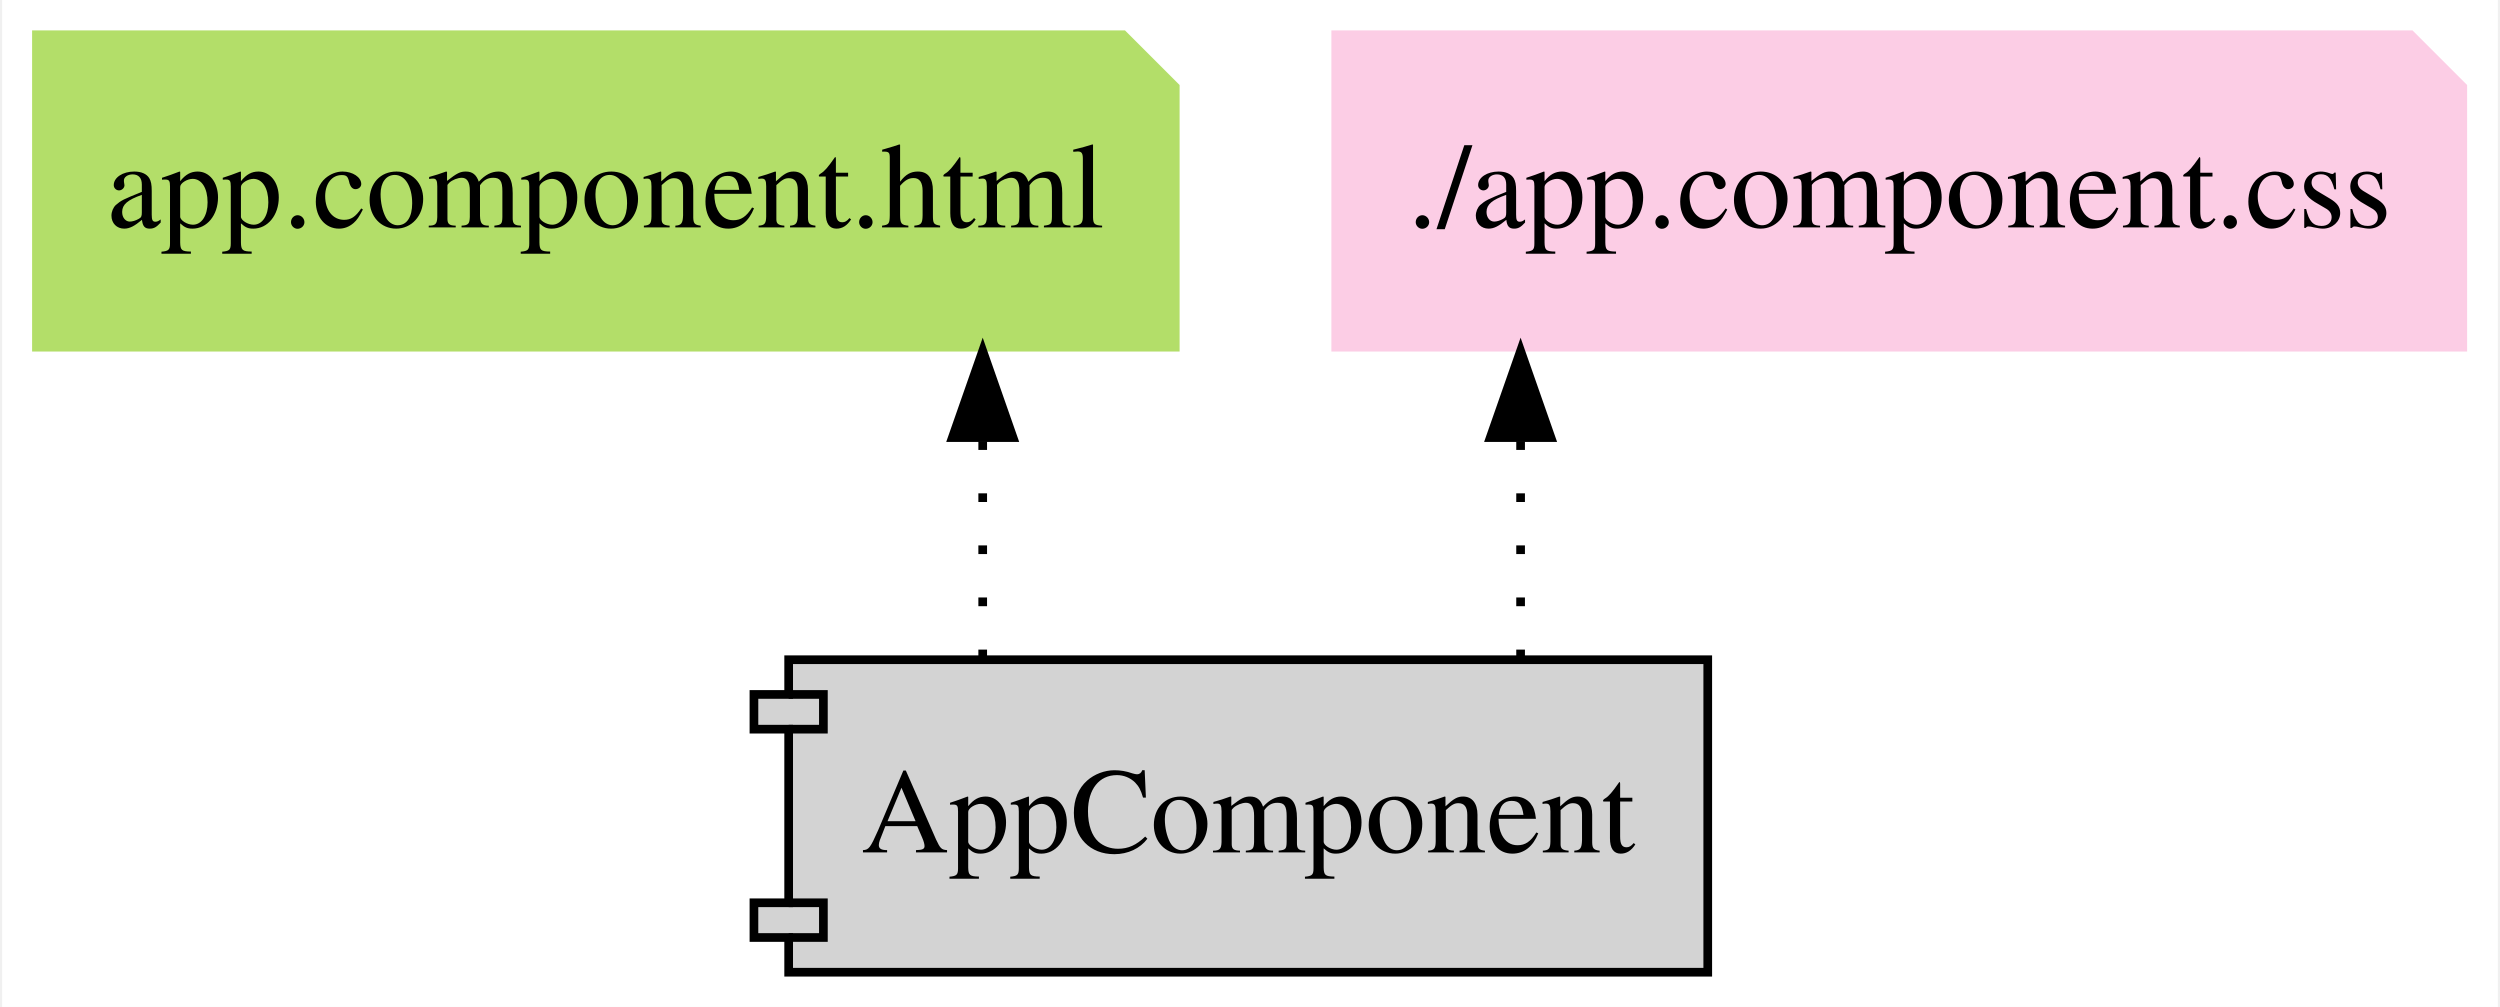
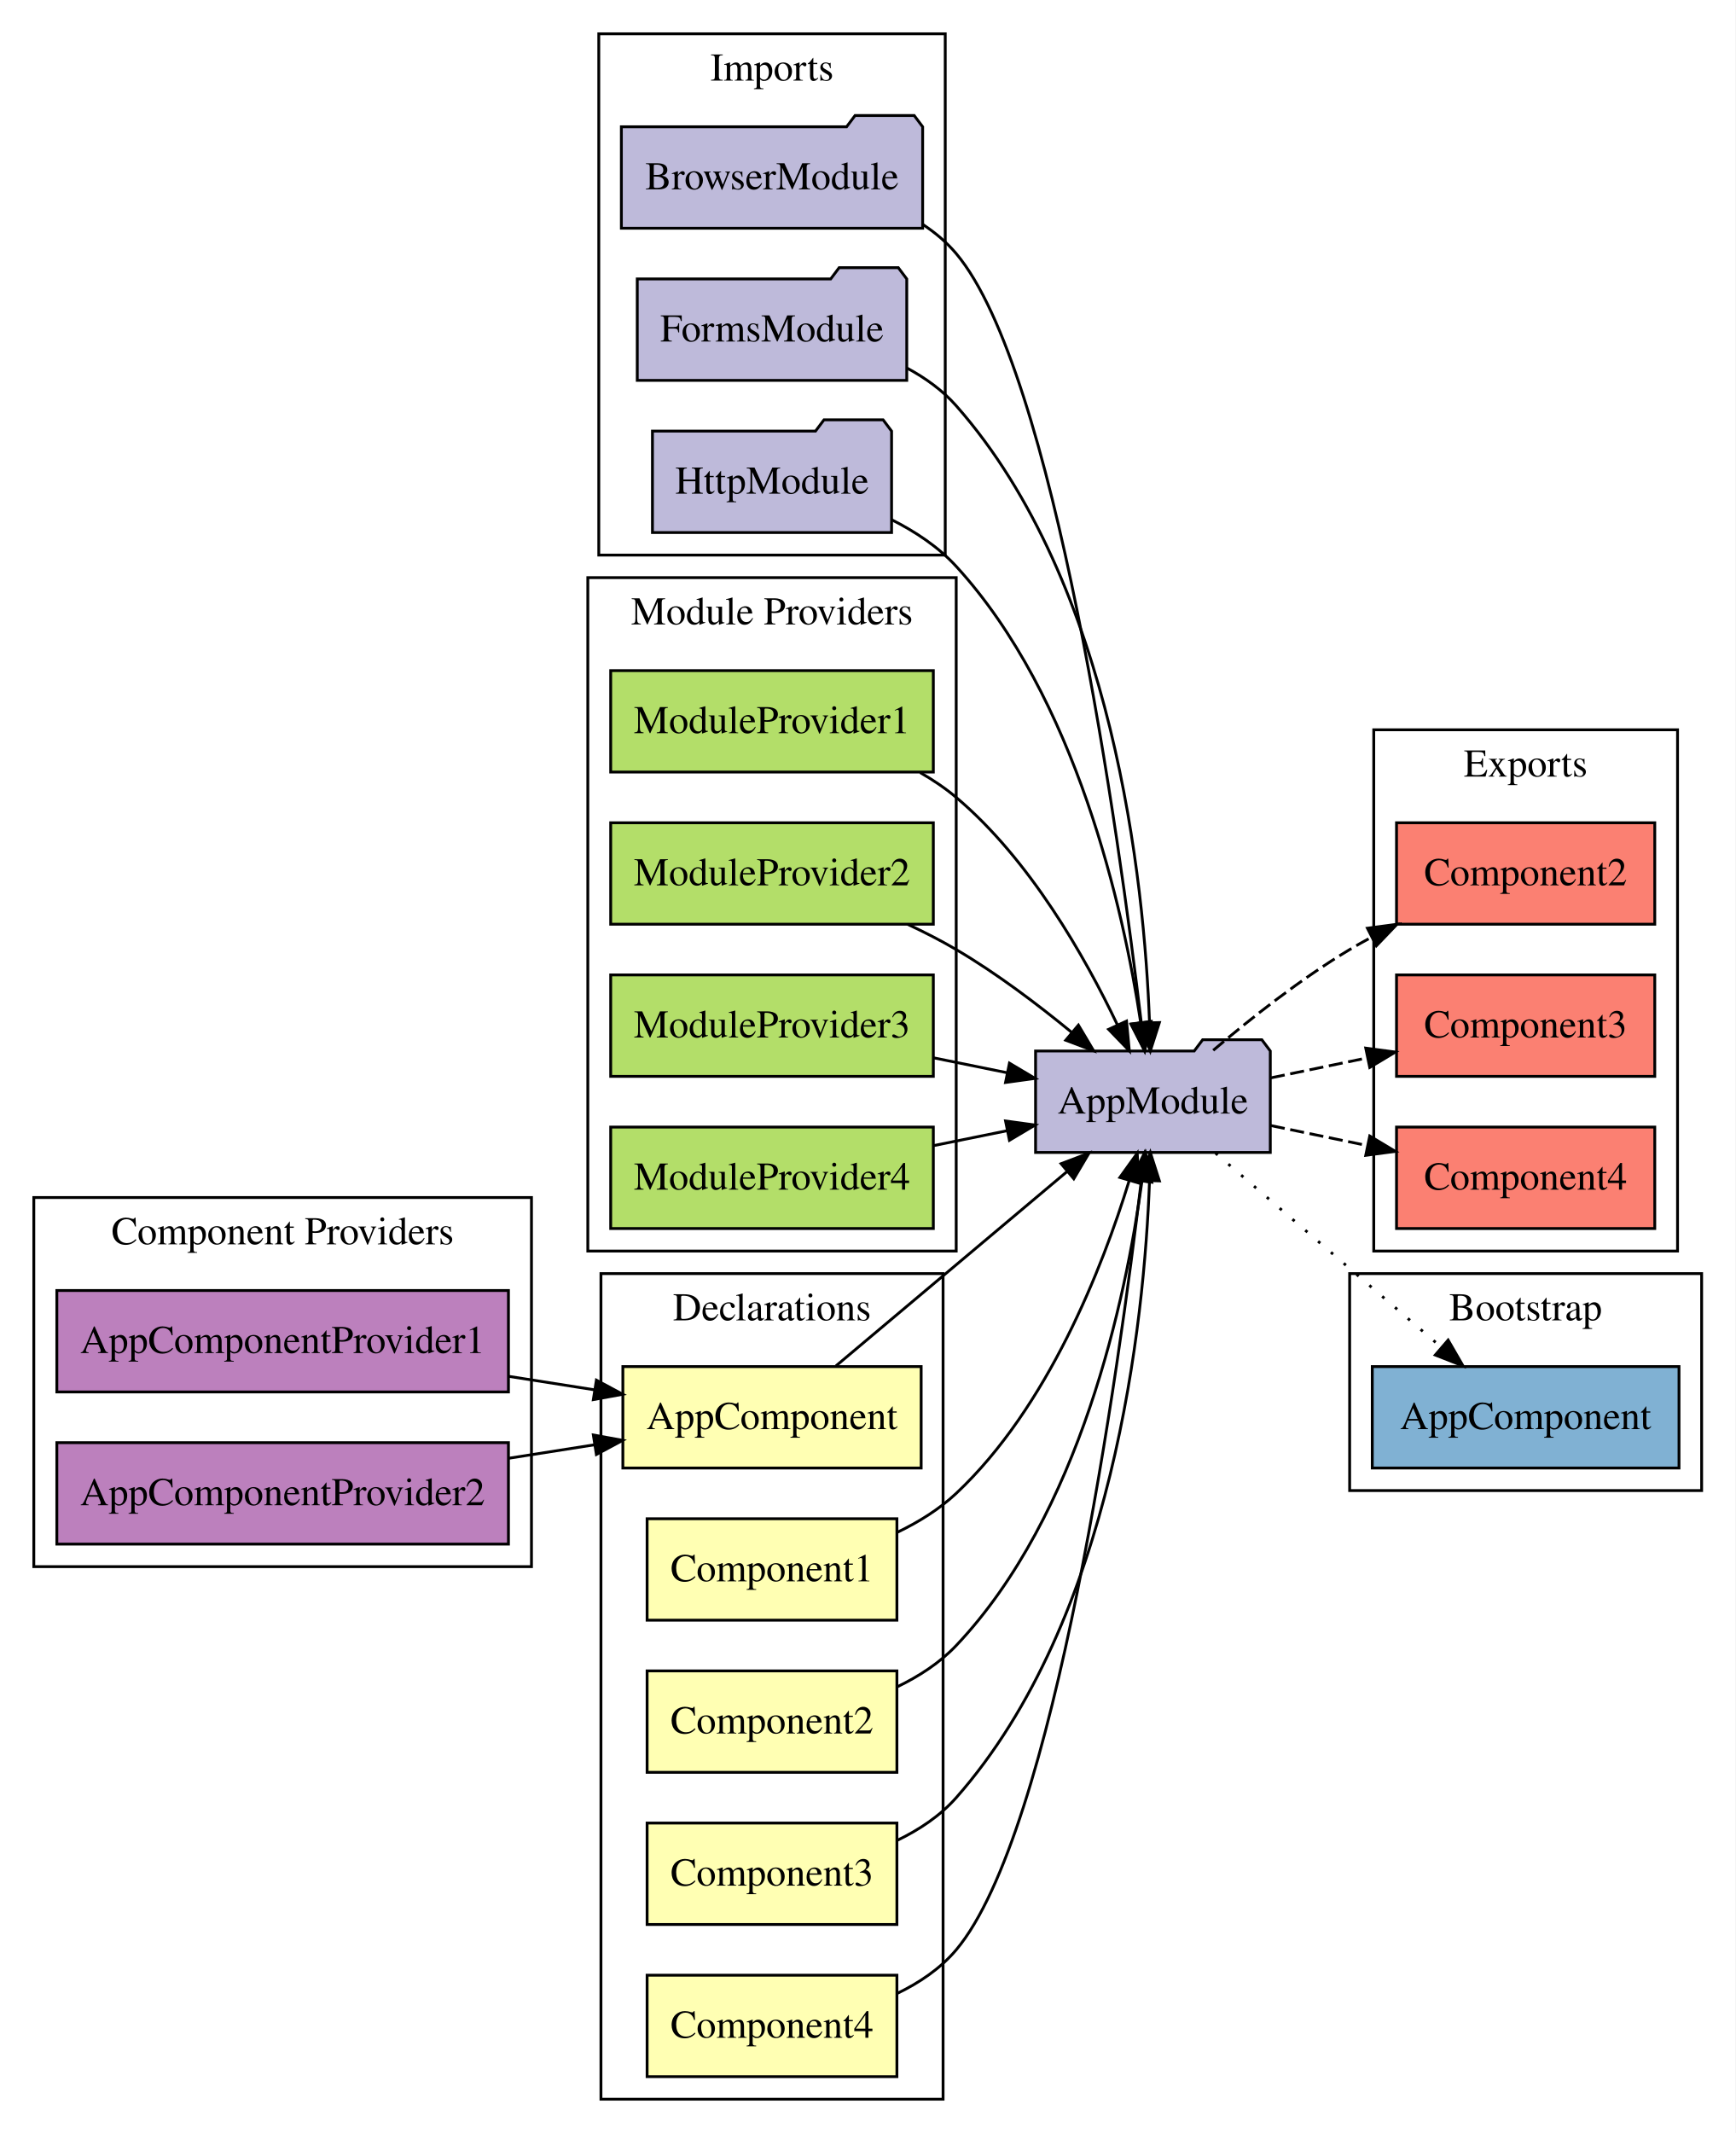
- <svg xmlns="http://www.w3.org/2000/svg" width="288pt" height="116pt" viewBox="0.00 0.00 287.51 116.00">
-   <g id="graph0" class="graph" transform="scale(1 1) rotate(0) translate(4 112)">
-     <polygon fill="white" stroke="none" points="-4,4 -4,-112 283.508,-112 283.508,4 -4,4" />
+ <svg xmlns="http://www.w3.org/2000/svg" width="616pt" height="757pt" viewBox="0.00 0.00 616.00 757.00">
+   <g id="graph0" class="graph" transform="scale(1 1) rotate(0) translate(4 753)">
+     <polygon fill="white" stroke="none" points="-4,4 -4,-753 612.002,-753 612.002,4 -4,4" />
+     <g id="clust2" class="cluster">
+       <polygon fill="none" stroke="black" points="209.308,-8 209.308,-301 330.747,-301 330.747,-8 209.308,-8" />
+       <text text-anchor="middle" x="270.027" y="-284.4" font-family="Times,serif" font-size="14.00">Declarations</text>
+     </g>
+     <g id="clust3" class="cluster">
+       <polygon fill="none" stroke="black" points="8,-197 8,-328 184.648,-328 184.648,-197 8,-197" />
+       <text text-anchor="middle" x="96.324" y="-311.4" font-family="Times,serif" font-size="14.00">Component Providers</text>
+     </g>
+     <g id="clust4" class="cluster">
+       <polygon fill="none" stroke="black" points="208.541,-556 208.541,-741 331.514,-741 331.514,-556 208.541,-556" />
+       <text text-anchor="middle" x="270.027" y="-724.4" font-family="Times,serif" font-size="14.00">Imports</text>
+     </g>
+     <g id="clust5" class="cluster">
+       <polygon fill="none" stroke="black" points="483.617,-309 483.617,-494 591.449,-494 591.449,-309 483.617,-309" />
+       <text text-anchor="middle" x="537.533" y="-477.4" font-family="Times,serif" font-size="14.00">Exports</text>
+     </g>
+     <g id="clust6" class="cluster">
+       <polygon fill="none" stroke="black" points="475.063,-224 475.063,-301 600.002,-301 600.002,-224 475.063,-224" />
+       <text text-anchor="middle" x="537.533" y="-284.4" font-family="Times,serif" font-size="14.00">Bootstrap</text>
+     </g>
+     <g id="clust7" class="cluster">
+       <polygon fill="none" stroke="black" points="204.648,-309 204.648,-548 335.407,-548 335.407,-309 204.648,-309" />
+       <text text-anchor="middle" x="270.027" y="-531.4" font-family="Times,serif" font-size="14.00">Module Providers</text>
+     </g>
    <g id="node1" class="node">
-       <polygon fill="lightgrey" stroke="black" points="192.488,-36 86.609,-36 86.609,-32 82.609,-32 82.609,-28 86.609,-28 86.609,-8 82.609,-8 82.609,-4 86.609,-4 86.609,-0 192.488,-0 192.488,-36" />
-       <polyline fill="none" stroke="black" points="86.609,-32 90.609,-32 90.609,-28 86.609,-28 " />
-       <polyline fill="none" stroke="black" points="86.609,-8 90.609,-8 90.609,-4 86.609,-4 " />
-       <text text-anchor="middle" x="139.548" y="-13.8" font-family="Times,serif" font-size="14.00">AppComponent</text>
+       <polygon fill="#ffffb3" stroke="black" points="322.967,-268 217.087,-268 217.087,-232 322.967,-232 322.967,-268" />
+       <text text-anchor="middle" x="270.027" y="-245.8" font-family="Times,serif" font-size="14.00">AppComponent</text>
+     </g>
+     <g id="node6" class="node">
+       <polygon fill="#bebada" stroke="black" points="446.892,-380 443.892,-384 422.892,-384 419.892,-380 363.578,-380 363.578,-344 446.892,-344 446.892,-380" />
+       <text text-anchor="middle" x="405.235" y="-357.8" font-family="Times,serif" font-size="14.00">AppModule</text>
+     </g>
+     <g id="edge1" class="edge">
+       <path fill="none" stroke="black" d="M292.726,-268.244C315.078,-287.037 350.059,-316.449 374.875,-337.314" />
+       <polygon fill="black" stroke="black" points="372.639,-340.007 382.546,-343.764 377.144,-334.649 372.639,-340.007" />
    </g>
    <g id="node2" class="node">
-       <polygon fill="#b3de69" stroke="#b3de69" points="125.145,-108 -0.048,-108 -0.048,-72 131.145,-72 131.145,-102 125.145,-108" />
-       <polyline fill="none" stroke="#b3de69" points="125.145,-108 125.145,-102 " />
-       <polyline fill="none" stroke="#b3de69" points="131.145,-102 125.145,-102 " />
-       <text text-anchor="middle" x="65.548" y="-85.8" font-family="Times,serif" font-size="14.00">app.component.html</text>
+       <polygon fill="#ffffb3" stroke="black" points="314.36,-214 225.694,-214 225.694,-178 314.36,-178 314.36,-214" />
+       <text text-anchor="middle" x="270.027" y="-191.8" font-family="Times,serif" font-size="14.00">Component1</text>
    </g>
-     <g id="edge1" class="edge">
-       <path fill="none" stroke="black" stroke-dasharray="1,5" d="M108.963,-36.169C108.963,-36.169 108.963,-61.587 108.963,-61.587" />
-       <polygon fill="black" stroke="black" points="105.463,-61.587 108.963,-71.587 112.463,-61.587 105.463,-61.587" />
+     <g id="edge4" class="edge">
+       <path fill="none" stroke="black" d="M314.473,-209.168C322.041,-212.808 329.399,-217.358 335.407,-223 368.031,-253.642 387.306,-303.089 396.813,-334.005" />
+       <polygon fill="black" stroke="black" points="393.492,-335.117 399.668,-343.725 400.208,-333.144 393.492,-335.117" />
    </g>
    <g id="node3" class="node">
-       <polygon fill="#fccde5" stroke="#fccde5" points="273.468,-108 149.629,-108 149.629,-72 279.468,-72 279.468,-102 273.468,-108" />
-       <polyline fill="none" stroke="#fccde5" points="273.468,-108 273.468,-102 " />
-       <polyline fill="none" stroke="#fccde5" points="279.468,-102 273.468,-102 " />
-       <text text-anchor="middle" x="214.548" y="-85.8" font-family="Times,serif" font-size="14.00">./app.component.css</text>
+       <polygon fill="#ffffb3" stroke="black" points="314.36,-160 225.694,-160 225.694,-124 314.36,-124 314.36,-160" />
+       <text text-anchor="middle" x="270.027" y="-137.8" font-family="Times,serif" font-size="14.00">Component2</text>
+     </g>
+     <g id="edge5" class="edge">
+       <path fill="none" stroke="black" d="M314.36,-154.291C322.117,-158.029 329.573,-162.839 335.407,-169 379.527,-215.594 395.643,-292.347 401.315,-333.625" />
+       <polygon fill="black" stroke="black" points="397.874,-334.311 402.598,-343.795 404.819,-333.435 397.874,-334.311" />
+     </g>
+     <g id="node4" class="node">
+       <polygon fill="#ffffb3" stroke="black" points="314.36,-106 225.694,-106 225.694,-70 314.36,-70 314.36,-106" />
+       <text text-anchor="middle" x="270.027" y="-83.8" font-family="Times,serif" font-size="14.00">Component3</text>
+     </g>
+     <g id="edge6" class="edge">
+       <path fill="none" stroke="black" d="M314.38,-99.81C322.228,-103.595 329.715,-108.546 335.407,-115 391.367,-178.454 402.172,-283.828 404.026,-333.905" />
+       <polygon fill="black" stroke="black" points="400.53,-334.097 404.304,-343.997 407.528,-333.905 400.53,-334.097" />
+     </g>
+     <g id="node5" class="node">
+       <polygon fill="#ffffb3" stroke="black" points="314.36,-52 225.694,-52 225.694,-16 314.36,-16 314.36,-52" />
+       <text text-anchor="middle" x="270.027" y="-29.8" font-family="Times,serif" font-size="14.00">Component4</text>
+     </g>
+     <g id="edge7" class="edge">
+       <path fill="none" stroke="black" d="M314.289,-45.444C322.24,-49.264 329.79,-54.321 335.407,-61 370.378,-102.583 393.123,-267.048 401.076,-333.711" />
+       <polygon fill="black" stroke="black" points="397.629,-334.371 402.266,-343.898 404.582,-333.559 397.629,-334.371" />
+     </g>
+     <g id="node12" class="node">
+       <polygon fill="#fb8072" stroke="black" points="583.365,-461 491.7,-461 491.7,-425 583.365,-425 583.365,-461" />
+       <text text-anchor="middle" x="537.533" y="-438.8" font-family="Times,serif" font-size="14.00">Component2 </text>
+     </g>
+     <g id="edge11" class="edge">
+       <path fill="none" stroke="black" stroke-dasharray="5,2" d="M426.632,-380.231C439.832,-391.452 457.733,-405.622 475.063,-416 477.548,-417.488 480.129,-418.941 482.764,-420.352" />
+       <polygon fill="black" stroke="black" points="481.373,-423.572 491.874,-424.98 484.543,-417.331 481.373,-423.572" />
+     </g>
+     <g id="node13" class="node">
+       <polygon fill="#fb8072" stroke="black" points="583.365,-407 491.7,-407 491.7,-371 583.365,-371 583.365,-407" />
+       <text text-anchor="middle" x="537.533" y="-384.8" font-family="Times,serif" font-size="14.00">Component3 </text>
+     </g>
+     <g id="edge12" class="edge">
+       <path fill="none" stroke="black" stroke-dasharray="5,2" d="M447.105,-370.469C457.957,-372.718 469.858,-375.184 481.336,-377.562" />
+       <polygon fill="black" stroke="black" points="480.776,-381.02 491.278,-379.622 482.196,-374.166 480.776,-381.02" />
+     </g>
+     <g id="node14" class="node">
+       <polygon fill="#fb8072" stroke="black" points="583.365,-353 491.7,-353 491.7,-317 583.365,-317 583.365,-353" />
+       <text text-anchor="middle" x="537.533" y="-330.8" font-family="Times,serif" font-size="14.00">Component4 </text>
+     </g>
+     <g id="edge13" class="edge">
+       <path fill="none" stroke="black" stroke-dasharray="5,2" d="M447.105,-353.531C457.957,-351.282 469.858,-348.816 481.336,-346.438" />
+       <polygon fill="black" stroke="black" points="482.196,-349.834 491.278,-344.378 480.776,-342.98 482.196,-349.834" />
+     </g>
+     <g id="node15" class="node">
+       <polygon fill="#80b1d3" stroke="black" points="591.972,-268 483.094,-268 483.094,-232 591.972,-232 591.972,-268" />
+       <text text-anchor="middle" x="537.533" y="-245.8" font-family="Times,serif" font-size="14.00">AppComponent </text>
+     </g>
+     <g id="edge14" class="edge">
+       <path fill="none" stroke="black" stroke-dasharray="1,5" d="M427.46,-343.756C449.228,-325.044 483.244,-295.805 507.498,-274.957" />
+       <polygon fill="black" stroke="black" points="510.015,-277.409 515.317,-268.236 505.452,-272.101 510.015,-277.409" />
+     </g>
+     <g id="node7" class="node">
+       <polygon fill="#bc80bd" stroke="black" points="176.472,-295 16.176,-295 16.176,-259 176.472,-259 176.472,-295" />
+       <text text-anchor="middle" x="96.324" y="-272.8" font-family="Times,serif" font-size="14.00">AppComponentProvider1</text>
    </g>
    <g id="edge2" class="edge">
-       <path fill="none" stroke="black" stroke-dasharray="1,5" d="M170.928,-36.169C170.928,-36.169 170.928,-61.587 170.928,-61.587" />
-       <polygon fill="black" stroke="black" points="167.428,-61.587 170.928,-71.587 174.428,-61.587 167.428,-61.587" />
+       <path fill="none" stroke="black" d="M176.642,-264.527C186.816,-262.928 197.112,-261.309 206.956,-259.761" />
+       <polygon fill="black" stroke="black" points="207.692,-263.188 217.027,-258.177 206.604,-256.273 207.692,-263.188" />
+     </g>
+     <g id="node8" class="node">
+       <polygon fill="#bc80bd" stroke="black" points="176.472,-241 16.176,-241 16.176,-205 176.472,-205 176.472,-241" />
+       <text text-anchor="middle" x="96.324" y="-218.8" font-family="Times,serif" font-size="14.00">AppComponentProvider2</text>
+     </g>
+     <g id="edge3" class="edge">
+       <path fill="none" stroke="black" d="M176.642,-235.473C186.816,-237.072 197.112,-238.691 206.956,-240.239" />
+       <polygon fill="black" stroke="black" points="206.604,-243.727 217.027,-241.823 207.692,-236.812 206.604,-243.727" />
+     </g>
+     <g id="node9" class="node">
+       <polygon fill="#bebada" stroke="black" points="323.501,-708 320.501,-712 299.501,-712 296.501,-708 216.554,-708 216.554,-672 323.501,-672 323.501,-708" />
+       <text text-anchor="middle" x="270.027" y="-685.8" font-family="Times,serif" font-size="14.00">BrowserModule</text>
+     </g>
+     <g id="edge8" class="edge">
+       <path fill="none" stroke="black" d="M323.601,-673.313C328.008,-670.399 332.052,-666.989 335.407,-663 370.378,-621.417 393.123,-456.952 401.076,-390.289" />
+       <polygon fill="black" stroke="black" points="404.582,-390.441 402.266,-380.102 397.629,-389.629 404.582,-390.441" />
+     </g>
+     <g id="node10" class="node">
+       <polygon fill="#bebada" stroke="black" points="317.856,-654 314.856,-658 293.856,-658 290.856,-654 222.199,-654 222.199,-618 317.856,-618 317.856,-654" />
+       <text text-anchor="middle" x="270.027" y="-631.8" font-family="Times,serif" font-size="14.00">FormsModule</text>
+     </g>
+     <g id="edge9" class="edge">
+       <path fill="none" stroke="black" d="M317.997,-622.346C324.505,-618.835 330.597,-614.454 335.407,-609 391.367,-545.546 402.172,-440.172 404.026,-390.095" />
+       <polygon fill="black" stroke="black" points="407.528,-390.095 404.304,-380.003 400.53,-389.903 407.528,-390.095" />
+     </g>
+     <g id="node11" class="node">
+       <polygon fill="#bebada" stroke="black" points="312.466,-600 309.466,-604 288.466,-604 285.466,-600 227.589,-600 227.589,-564 312.466,-564 312.466,-600" />
+       <text text-anchor="middle" x="270.027" y="-577.8" font-family="Times,serif" font-size="14.00">HttpModule</text>
+     </g>
+     <g id="edge10" class="edge">
+       <path fill="none" stroke="black" d="M312.37,-568.616C320.835,-564.366 329.08,-558.913 335.407,-552 378.023,-505.434 394.734,-430.471 400.903,-390.029" />
+       <polygon fill="black" stroke="black" points="404.378,-390.451 402.315,-380.059 397.447,-389.469 404.378,-390.451" />
+     </g>
+     <g id="node16" class="node">
+       <polygon fill="#b3de69" stroke="black" points="327.286,-515 212.768,-515 212.768,-479 327.286,-479 327.286,-515" />
+       <text text-anchor="middle" x="270.027" y="-492.8" font-family="Times,serif" font-size="14.00">ModuleProvider1</text>
+     </g>
+     <g id="edge15" class="edge">
+       <path fill="none" stroke="black" d="M322.617,-478.819C327.166,-476.211 331.514,-473.28 335.407,-470 361.557,-447.963 381.13,-413.42 392.589,-389.354" />
+       <polygon fill="black" stroke="black" points="395.863,-390.612 396.86,-380.064 389.503,-387.688 395.863,-390.612" />
+     </g>
+     <g id="node17" class="node">
+       <polygon fill="#b3de69" stroke="black" points="327.286,-461 212.768,-461 212.768,-425 327.286,-425 327.286,-461" />
+       <text text-anchor="middle" x="270.027" y="-438.8" font-family="Times,serif" font-size="14.00">ModuleProvider2</text>
+     </g>
+     <g id="edge16" class="edge">
+       <path fill="none" stroke="black" d="M318.165,-424.971C324.09,-422.202 329.973,-419.193 335.407,-416 349.664,-407.624 364.244,-396.605 376.293,-386.706" />
+       <polygon fill="black" stroke="black" points="378.782,-389.187 384.195,-380.079 374.284,-383.823 378.782,-389.187" />
+     </g>
+     <g id="node18" class="node">
+       <polygon fill="#b3de69" stroke="black" points="327.286,-407 212.768,-407 212.768,-371 327.286,-371 327.286,-407" />
+       <text text-anchor="middle" x="270.027" y="-384.8" font-family="Times,serif" font-size="14.00">ModuleProvider3</text>
+     </g>
+     <g id="edge17" class="edge">
+       <path fill="none" stroke="black" d="M327.519,-377.55C336.184,-375.793 345.082,-373.99 353.608,-372.262" />
+       <polygon fill="black" stroke="black" points="354.306,-375.691 363.411,-370.275 352.915,-368.831 354.306,-375.691" />
+     </g>
+     <g id="node19" class="node">
+       <polygon fill="#b3de69" stroke="black" points="327.286,-353 212.768,-353 212.768,-317 327.286,-317 327.286,-353" />
+       <text text-anchor="middle" x="270.027" y="-330.8" font-family="Times,serif" font-size="14.00">ModuleProvider4</text>
+     </g>
+     <g id="edge18" class="edge">
+       <path fill="none" stroke="black" d="M327.519,-346.45C336.184,-348.207 345.082,-350.01 353.608,-351.738" />
+       <polygon fill="black" stroke="black" points="352.915,-355.169 363.411,-353.725 354.306,-348.309 352.915,-355.169" />
    </g>
  </g>
</svg>
